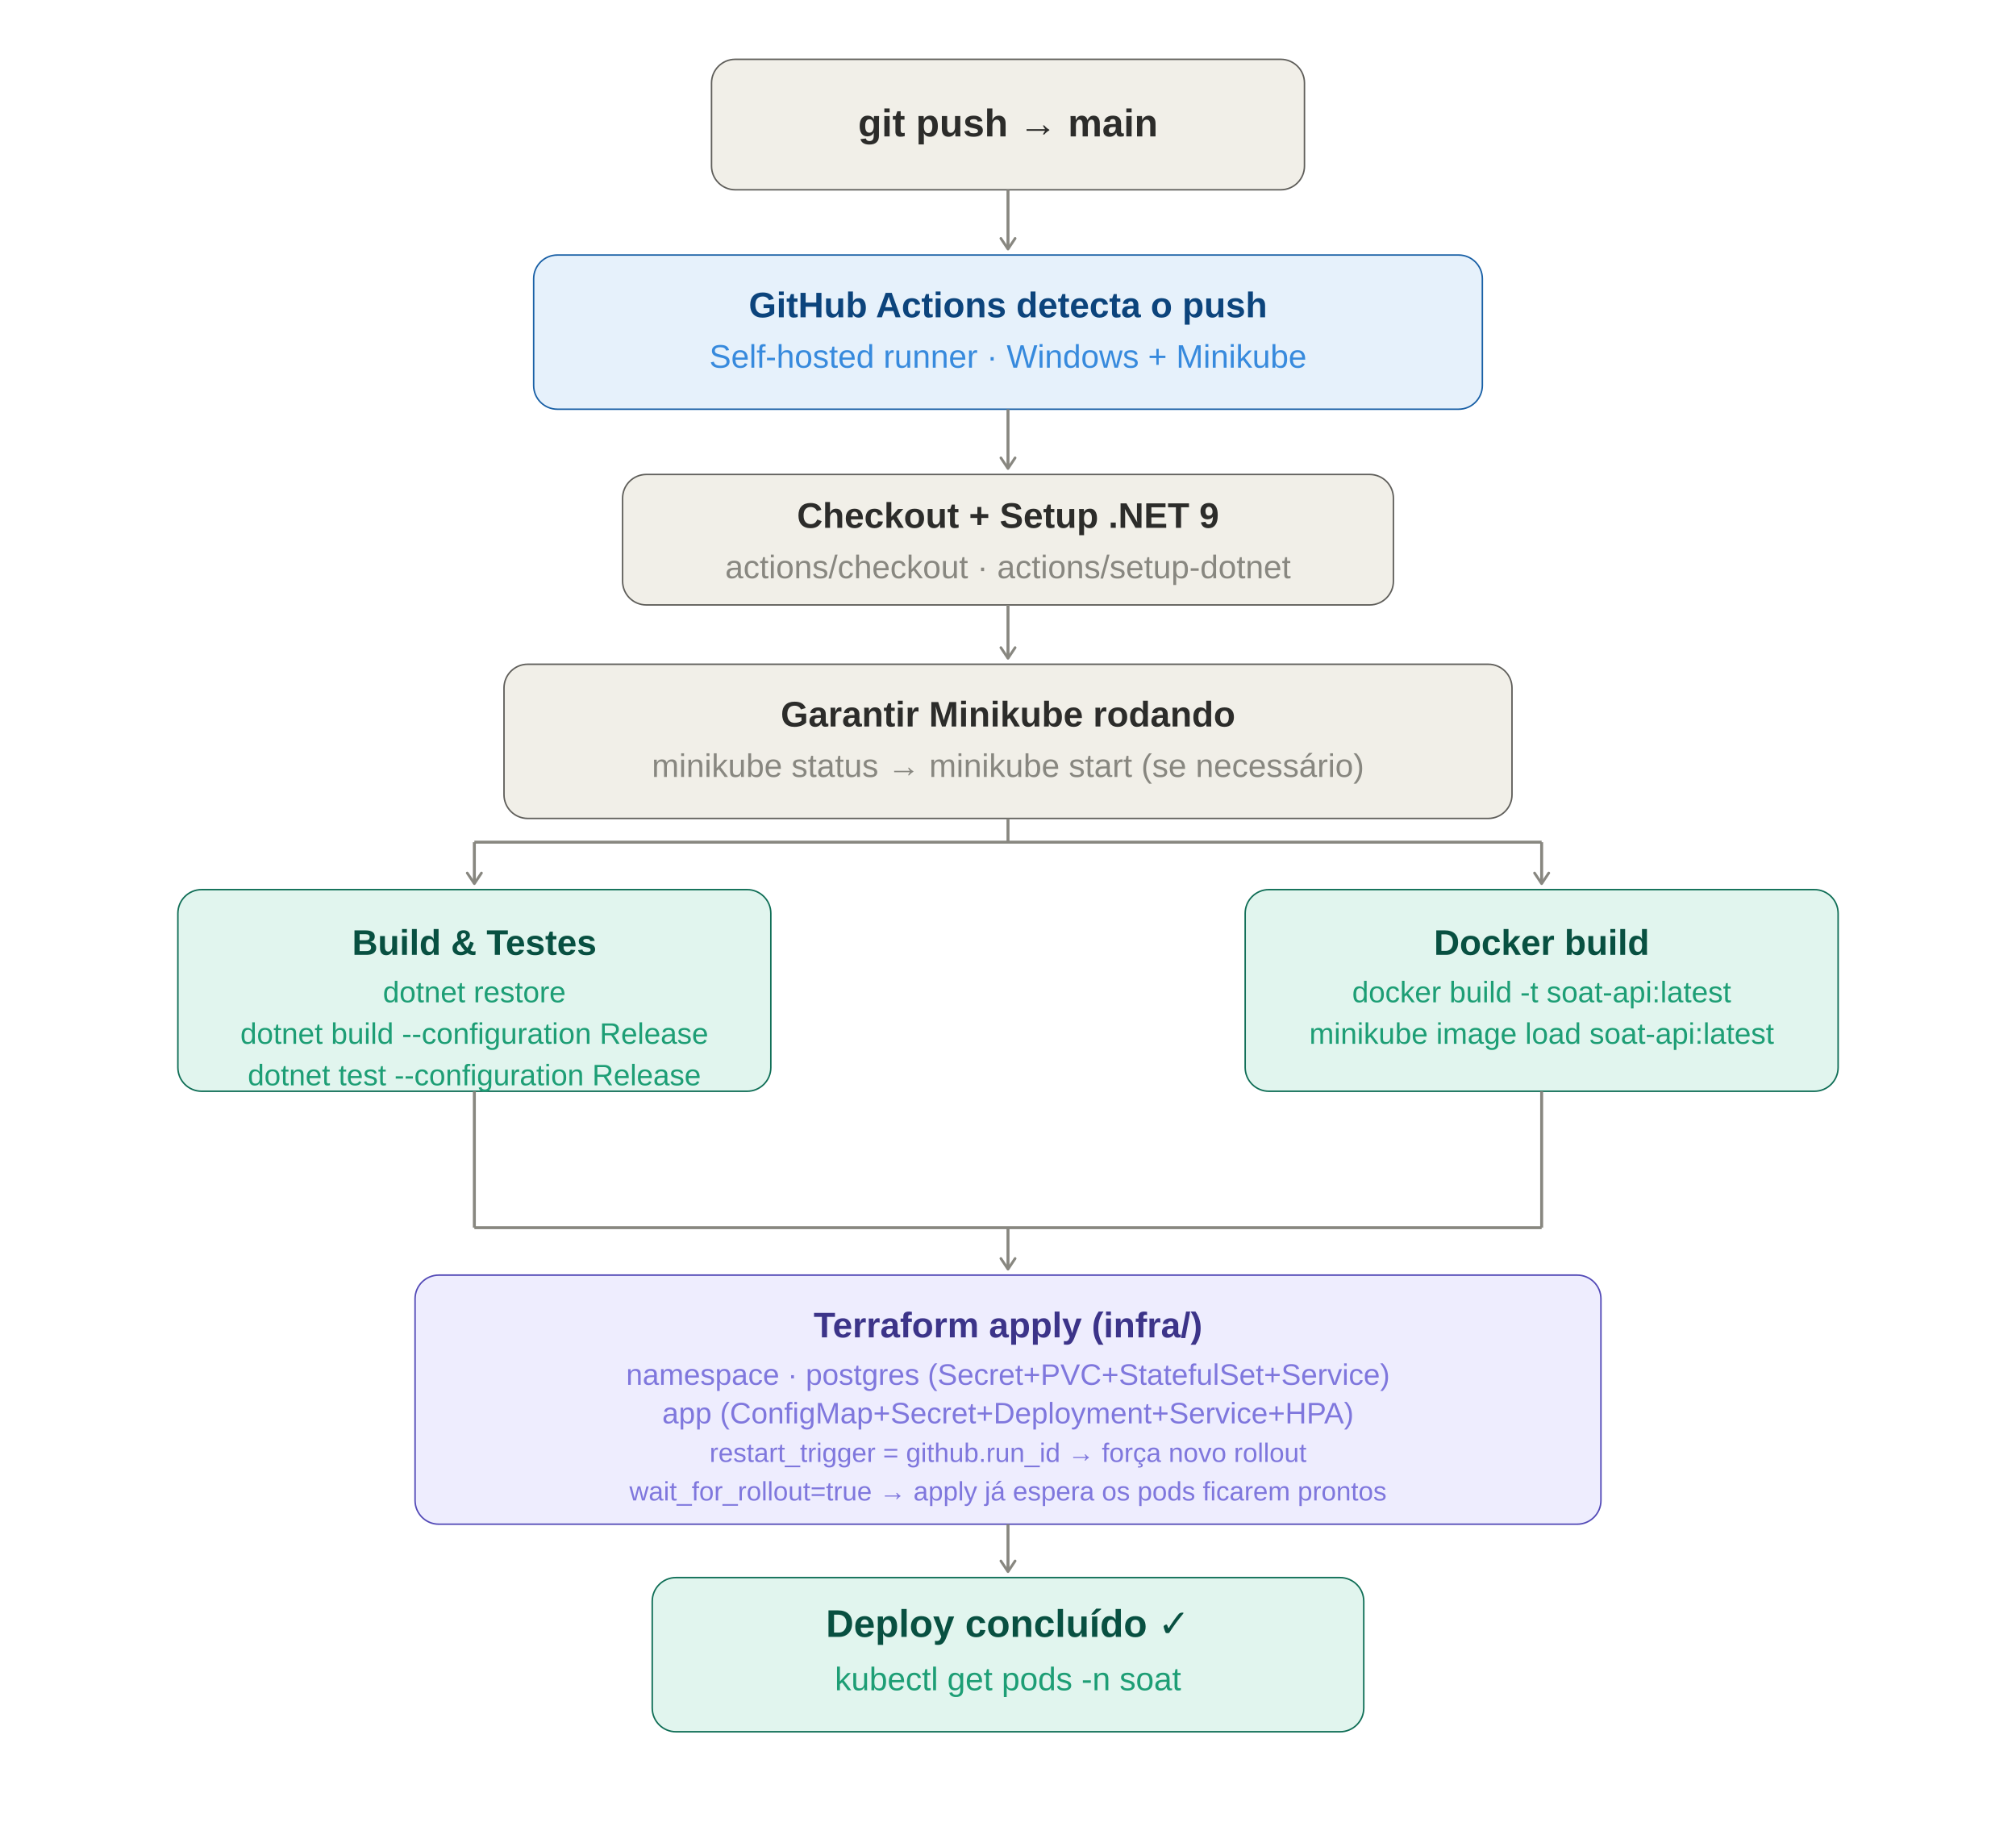
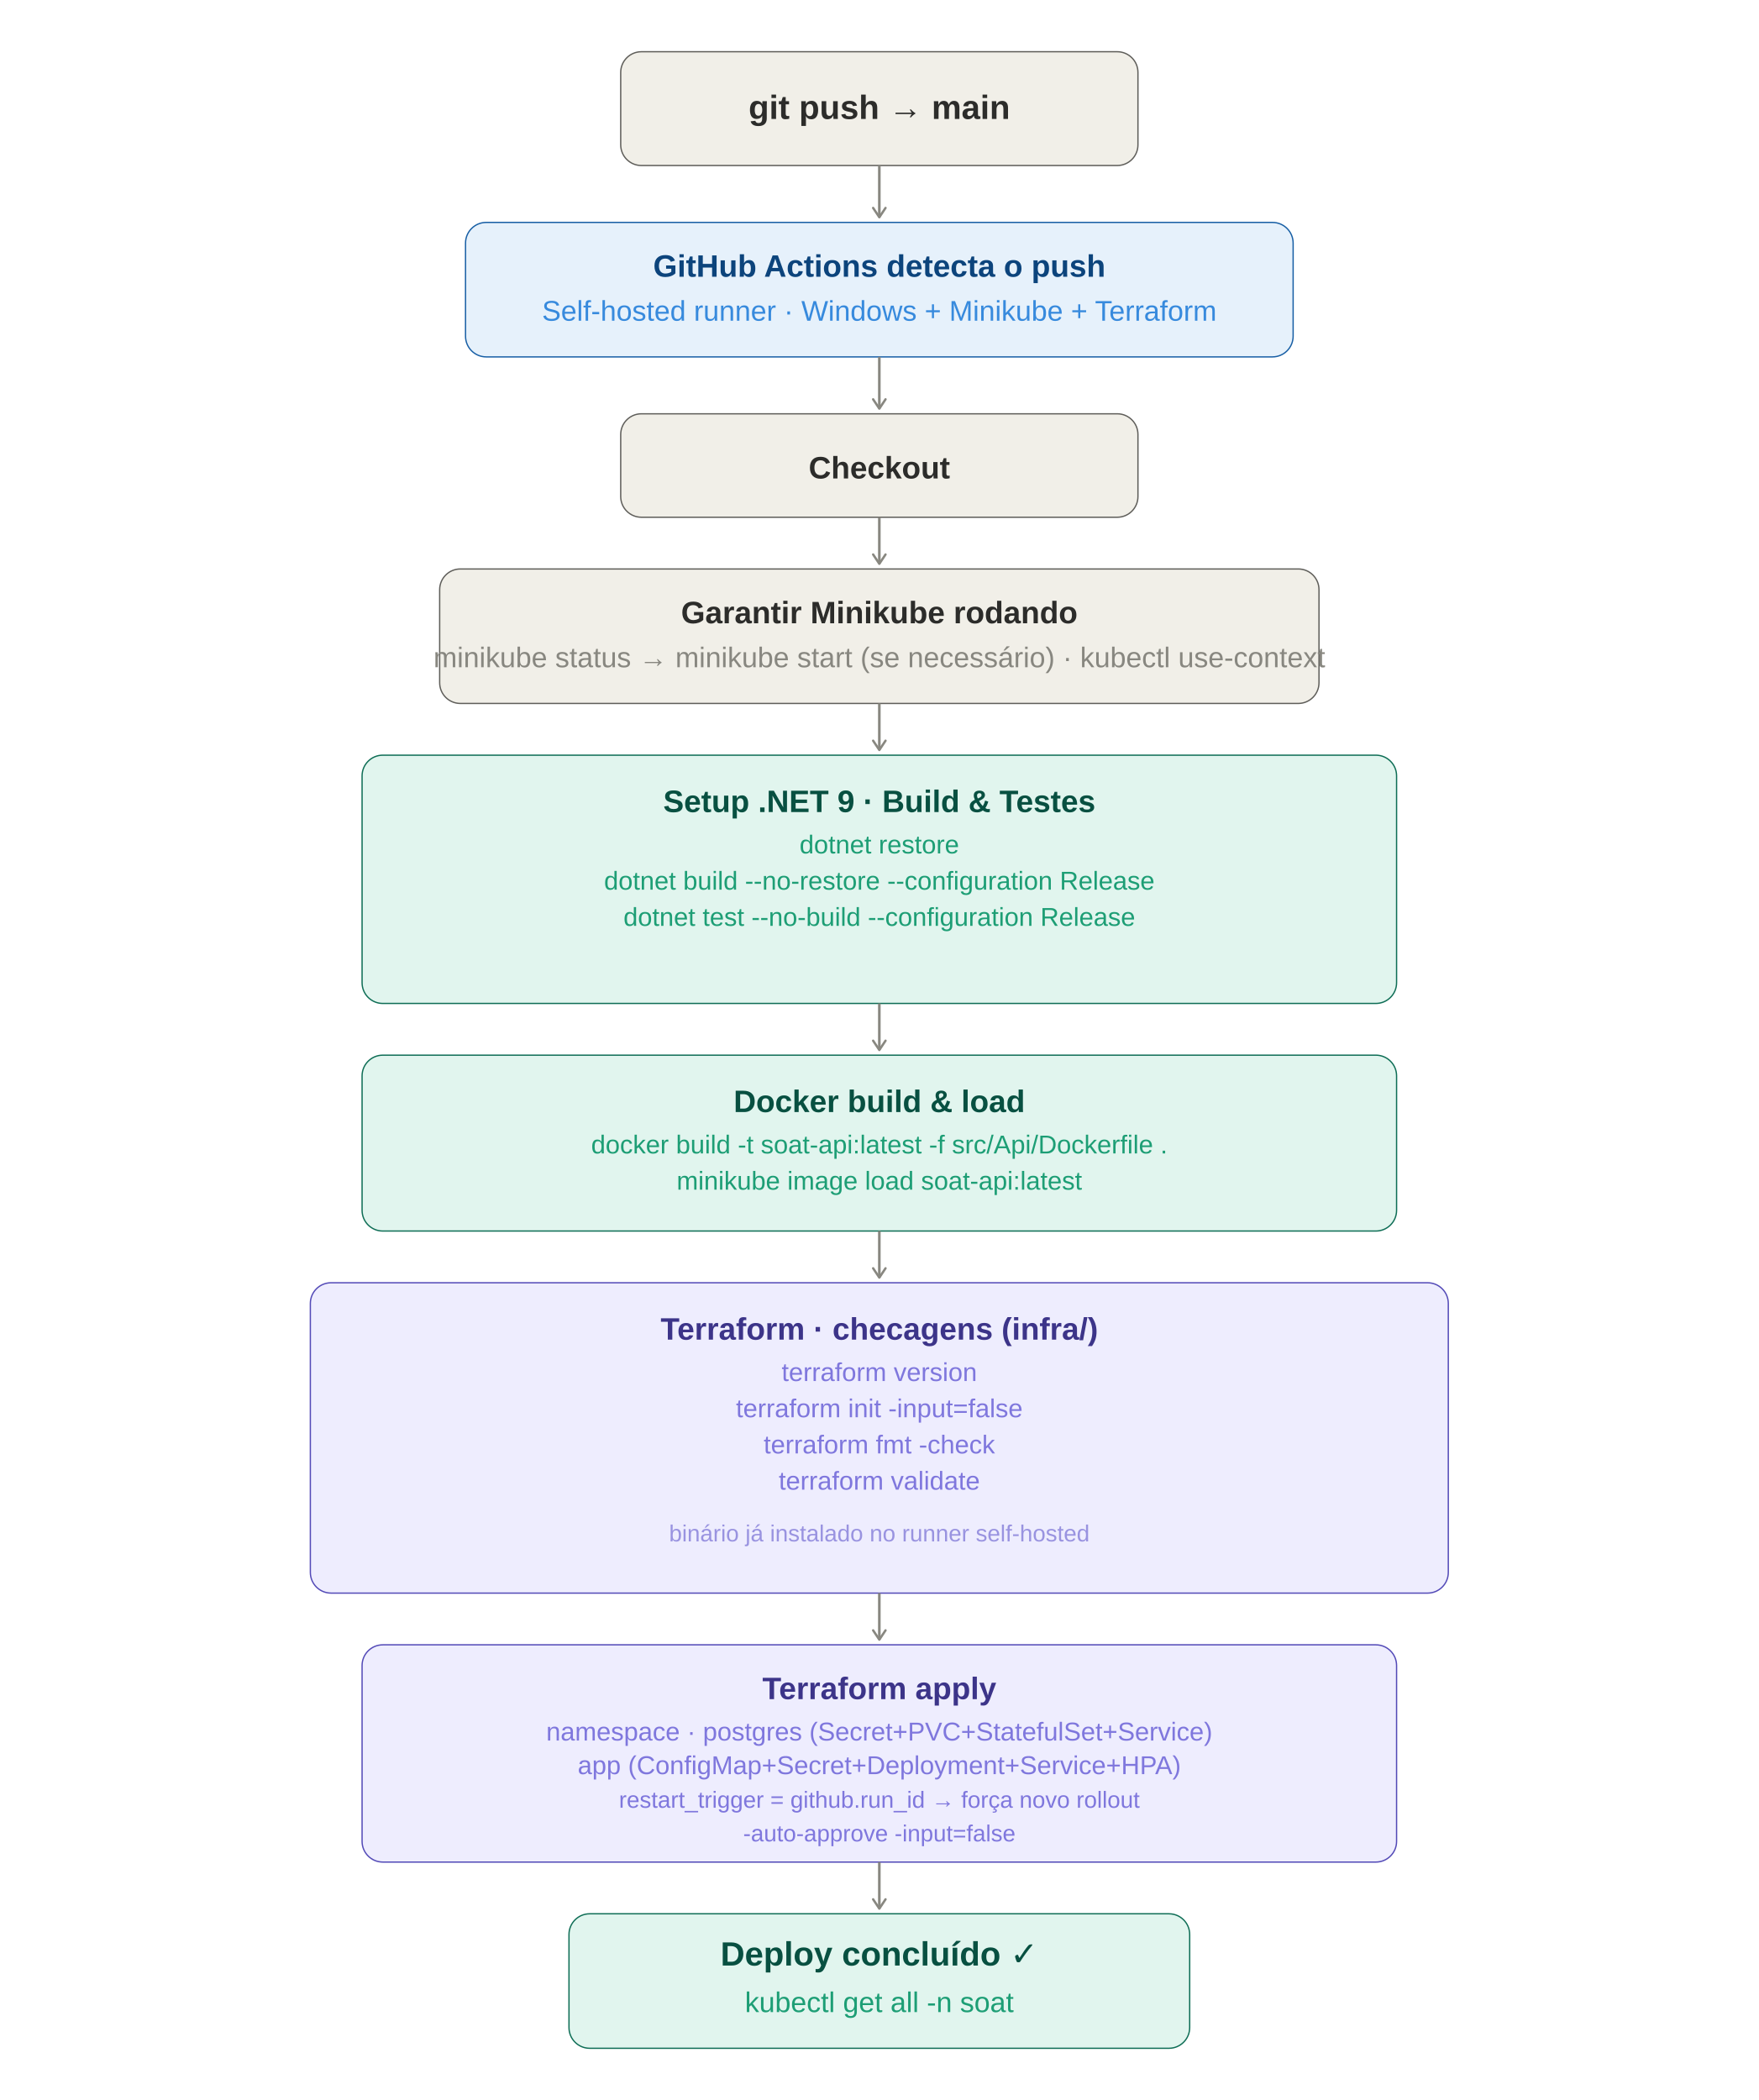
- <svg xmlns="http://www.w3.org/2000/svg" width="680" viewBox="0 0 680 620" role="img">
+ <svg xmlns="http://www.w3.org/2000/svg" width="680" viewBox="0 0 680 812" role="img">
  <defs>
    <marker id="arrow" viewBox="0 0 10 10" refX="8" refY="5" markerWidth="6" markerHeight="6" orient="auto-start-reverse">
      <path d="M2 1L8 5L2 9" fill="none" stroke="#888780" stroke-width="1.5" stroke-linecap="round" stroke-linejoin="round" />
    </marker>
  </defs>
  <rect x="240" y="20" width="200" height="44" rx="8" fill="#F1EFE8" stroke="#5F5E5A" stroke-width="0.5" />
  <text x="340" y="46" text-anchor="middle" font-family="Arial, sans-serif" font-size="13" font-weight="600" fill="#2C2C2A">git push → main</text>
  <line x1="340" y1="64" x2="340" y2="84" stroke="#888780" stroke-width="1" marker-end="url(#arrow)" />
  <rect x="180" y="86" width="320" height="52" rx="8" fill="#E6F1FB" stroke="#185FA5" stroke-width="0.5" />
  <text x="340" y="107" text-anchor="middle" font-family="Arial, sans-serif" font-size="12" font-weight="600" fill="#0C447C">GitHub Actions detecta o push</text>
-   <text x="340" y="124" text-anchor="middle" font-family="Arial, sans-serif" font-size="11" fill="#378ADD">Self-hosted runner · Windows + Minikube</text>
+   <text x="340" y="124" text-anchor="middle" font-family="Arial, sans-serif" font-size="11" fill="#378ADD">Self-hosted runner · Windows + Minikube + Terraform</text>
  <line x1="340" y1="138" x2="340" y2="158" stroke="#888780" stroke-width="1" marker-end="url(#arrow)" />
-   <rect x="210" y="160" width="260" height="44" rx="8" fill="#F1EFE8" stroke="#5F5E5A" stroke-width="0.5" />
-   <text x="340" y="178" text-anchor="middle" font-family="Arial, sans-serif" font-size="12" font-weight="600" fill="#2C2C2A">Checkout + Setup .NET 9</text>
-   <text x="340" y="195" text-anchor="middle" font-family="Arial, sans-serif" font-size="11" fill="#888780">actions/checkout · actions/setup-dotnet</text>
-   <line x1="340" y1="204" x2="340" y2="222" stroke="#888780" stroke-width="1" marker-end="url(#arrow)" />
-   <rect x="170" y="224" width="340" height="52" rx="8" fill="#F1EFE8" stroke="#5F5E5A" stroke-width="0.5" />
-   <text x="340" y="245" text-anchor="middle" font-family="Arial, sans-serif" font-size="12" font-weight="600" fill="#2C2C2A">Garantir Minikube rodando</text>
-   <text x="340" y="262" text-anchor="middle" font-family="Arial, sans-serif" font-size="11" fill="#888780">minikube status → minikube start (se necessário)</text>
-   <line x1="340" y1="276" x2="340" y2="284" stroke="#888780" stroke-width="1" />
-   <line x1="160" y1="284" x2="520" y2="284" stroke="#888780" stroke-width="1" />
-   <line x1="160" y1="284" x2="160" y2="298" stroke="#888780" stroke-width="1" marker-end="url(#arrow)" />
-   <line x1="520" y1="284" x2="520" y2="298" stroke="#888780" stroke-width="1" marker-end="url(#arrow)" />
-   <rect x="60" y="300" width="200" height="68" rx="8" fill="#E1F5EE" stroke="#0F6E56" stroke-width="0.5" />
-   <text x="160" y="322" text-anchor="middle" font-family="Arial, sans-serif" font-size="12" font-weight="600" fill="#085041">Build &amp; Testes</text>
-   <text x="160" y="338" text-anchor="middle" font-family="Arial, sans-serif" font-size="10" fill="#1D9E75">dotnet restore</text>
-   <text x="160" y="352" text-anchor="middle" font-family="Arial, sans-serif" font-size="10" fill="#1D9E75">dotnet build --configuration Release</text>
-   <text x="160" y="366" text-anchor="middle" font-family="Arial, sans-serif" font-size="10" fill="#1D9E75">dotnet test --configuration Release</text>
-   <rect x="420" y="300" width="200" height="68" rx="8" fill="#E1F5EE" stroke="#0F6E56" stroke-width="0.5" />
-   <text x="520" y="322" text-anchor="middle" font-family="Arial, sans-serif" font-size="12" font-weight="600" fill="#085041">Docker build</text>
-   <text x="520" y="338" text-anchor="middle" font-family="Arial, sans-serif" font-size="10" fill="#1D9E75">docker build -t soat-api:latest</text>
-   <text x="520" y="352" text-anchor="middle" font-family="Arial, sans-serif" font-size="10" fill="#1D9E75">minikube image load soat-api:latest</text>
-   <line x1="160" y1="368" x2="160" y2="414" stroke="#888780" stroke-width="1" />
-   <line x1="520" y1="368" x2="520" y2="414" stroke="#888780" stroke-width="1" />
-   <line x1="160" y1="414" x2="520" y2="414" stroke="#888780" stroke-width="1" />
-   <line x1="340" y1="414" x2="340" y2="428" stroke="#888780" stroke-width="1" marker-end="url(#arrow)" />
-   <rect x="140" y="430" width="400" height="84" rx="8" fill="#EEEDFE" stroke="#534AB7" stroke-width="0.5" />
-   <text x="340" y="451" text-anchor="middle" font-family="Arial, sans-serif" font-size="12" font-weight="600" fill="#3C3489">Terraform apply (infra/)</text>
-   <text x="340" y="467" text-anchor="middle" font-family="Arial, sans-serif" font-size="10" fill="#7F77DD">namespace · postgres (Secret+PVC+StatefulSet+Service)</text>
-   <text x="340" y="480" text-anchor="middle" font-family="Arial, sans-serif" font-size="10" fill="#7F77DD">app (ConfigMap+Secret+Deployment+Service+HPA)</text>
-   <text x="340" y="493" text-anchor="middle" font-family="Arial, sans-serif" font-size="9" fill="#7F77DD">restart_trigger = github.run_id → força novo rollout</text>
-   <text x="340" y="506" text-anchor="middle" font-family="Arial, sans-serif" font-size="9" fill="#7F77DD">wait_for_rollout=true → apply já espera os pods ficarem prontos</text>
-   <line x1="340" y1="514" x2="340" y2="530" stroke="#888780" stroke-width="1" marker-end="url(#arrow)" />
-   <rect x="220" y="532" width="240" height="52" rx="8" fill="#E1F5EE" stroke="#0F6E56" stroke-width="0.5" />
-   <text x="340" y="552" text-anchor="middle" font-family="Arial, sans-serif" font-size="13" font-weight="600" fill="#085041">Deploy concluído ✓</text>
-   <text x="340" y="570" text-anchor="middle" font-family="Arial, sans-serif" font-size="11" fill="#1D9E75">kubectl get pods -n soat</text>
+   <rect x="240" y="160" width="200" height="40" rx="8" fill="#F1EFE8" stroke="#5F5E5A" stroke-width="0.5" />
+   <text x="340" y="185" text-anchor="middle" font-family="Arial, sans-serif" font-size="12" font-weight="600" fill="#2C2C2A">Checkout</text>
+   <line x1="340" y1="200" x2="340" y2="218" stroke="#888780" stroke-width="1" marker-end="url(#arrow)" />
+   <rect x="170" y="220" width="340" height="52" rx="8" fill="#F1EFE8" stroke="#5F5E5A" stroke-width="0.5" />
+   <text x="340" y="241" text-anchor="middle" font-family="Arial, sans-serif" font-size="12" font-weight="600" fill="#2C2C2A">Garantir Minikube rodando</text>
+   <text x="340" y="258" text-anchor="middle" font-family="Arial, sans-serif" font-size="11" fill="#888780">minikube status → minikube start (se necessário) · kubectl use-context</text>
+   <line x1="340" y1="272" x2="340" y2="290" stroke="#888780" stroke-width="1" marker-end="url(#arrow)" />
+   <rect x="140" y="292" width="400" height="96" rx="8" fill="#E1F5EE" stroke="#0F6E56" stroke-width="0.5" />
+   <text x="340" y="314" text-anchor="middle" font-family="Arial, sans-serif" font-size="12" font-weight="600" fill="#085041">Setup .NET 9 · Build &amp; Testes</text>
+   <text x="340" y="330" text-anchor="middle" font-family="Arial, sans-serif" font-size="10" fill="#1D9E75">dotnet restore</text>
+   <text x="340" y="344" text-anchor="middle" font-family="Arial, sans-serif" font-size="10" fill="#1D9E75">dotnet build --no-restore --configuration Release</text>
+   <text x="340" y="358" text-anchor="middle" font-family="Arial, sans-serif" font-size="10" fill="#1D9E75">dotnet test --no-build --configuration Release</text>
+   <line x1="340" y1="388" x2="340" y2="406" stroke="#888780" stroke-width="1" marker-end="url(#arrow)" />
+   <rect x="140" y="408" width="400" height="68" rx="8" fill="#E1F5EE" stroke="#0F6E56" stroke-width="0.5" />
+   <text x="340" y="430" text-anchor="middle" font-family="Arial, sans-serif" font-size="12" font-weight="600" fill="#085041">Docker build &amp; load</text>
+   <text x="340" y="446" text-anchor="middle" font-family="Arial, sans-serif" font-size="10" fill="#1D9E75">docker build -t soat-api:latest -f src/Api/Dockerfile .</text>
+   <text x="340" y="460" text-anchor="middle" font-family="Arial, sans-serif" font-size="10" fill="#1D9E75">minikube image load soat-api:latest</text>
+   <line x1="340" y1="476" x2="340" y2="494" stroke="#888780" stroke-width="1" marker-end="url(#arrow)" />
+   <rect x="120" y="496" width="440" height="120" rx="8" fill="#EEEDFE" stroke="#534AB7" stroke-width="0.5" />
+   <text x="340" y="518" text-anchor="middle" font-family="Arial, sans-serif" font-size="12" font-weight="600" fill="#3C3489">Terraform · checagens (infra/)</text>
+   <text x="340" y="534" text-anchor="middle" font-family="Arial, sans-serif" font-size="10" fill="#7F77DD">terraform version</text>
+   <text x="340" y="548" text-anchor="middle" font-family="Arial, sans-serif" font-size="10" fill="#7F77DD">terraform init -input=false</text>
+   <text x="340" y="562" text-anchor="middle" font-family="Arial, sans-serif" font-size="10" fill="#7F77DD">terraform fmt -check</text>
+   <text x="340" y="576" text-anchor="middle" font-family="Arial, sans-serif" font-size="10" fill="#7F77DD">terraform validate</text>
+   <text x="340" y="596" text-anchor="middle" font-family="Arial, sans-serif" font-size="9" fill="#9993E0">binário já instalado no runner self-hosted</text>
+   <line x1="340" y1="616" x2="340" y2="634" stroke="#888780" stroke-width="1" marker-end="url(#arrow)" />
+   <rect x="140" y="636" width="400" height="84" rx="8" fill="#EEEDFE" stroke="#534AB7" stroke-width="0.5" />
+   <text x="340" y="657" text-anchor="middle" font-family="Arial, sans-serif" font-size="12" font-weight="600" fill="#3C3489">Terraform apply</text>
+   <text x="340" y="673" text-anchor="middle" font-family="Arial, sans-serif" font-size="10" fill="#7F77DD">namespace · postgres (Secret+PVC+StatefulSet+Service)</text>
+   <text x="340" y="686" text-anchor="middle" font-family="Arial, sans-serif" font-size="10" fill="#7F77DD">app (ConfigMap+Secret+Deployment+Service+HPA)</text>
+   <text x="340" y="699" text-anchor="middle" font-family="Arial, sans-serif" font-size="9" fill="#7F77DD">restart_trigger = github.run_id → força novo rollout</text>
+   <text x="340" y="712" text-anchor="middle" font-family="Arial, sans-serif" font-size="9" fill="#7F77DD">-auto-approve -input=false</text>
+   <line x1="340" y1="720" x2="340" y2="738" stroke="#888780" stroke-width="1" marker-end="url(#arrow)" />
+   <rect x="220" y="740" width="240" height="52" rx="8" fill="#E1F5EE" stroke="#0F6E56" stroke-width="0.5" />
+   <text x="340" y="760" text-anchor="middle" font-family="Arial, sans-serif" font-size="13" font-weight="600" fill="#085041">Deploy concluído ✓</text>
+   <text x="340" y="778" text-anchor="middle" font-family="Arial, sans-serif" font-size="11" fill="#1D9E75">kubectl get all -n soat</text>
</svg>
